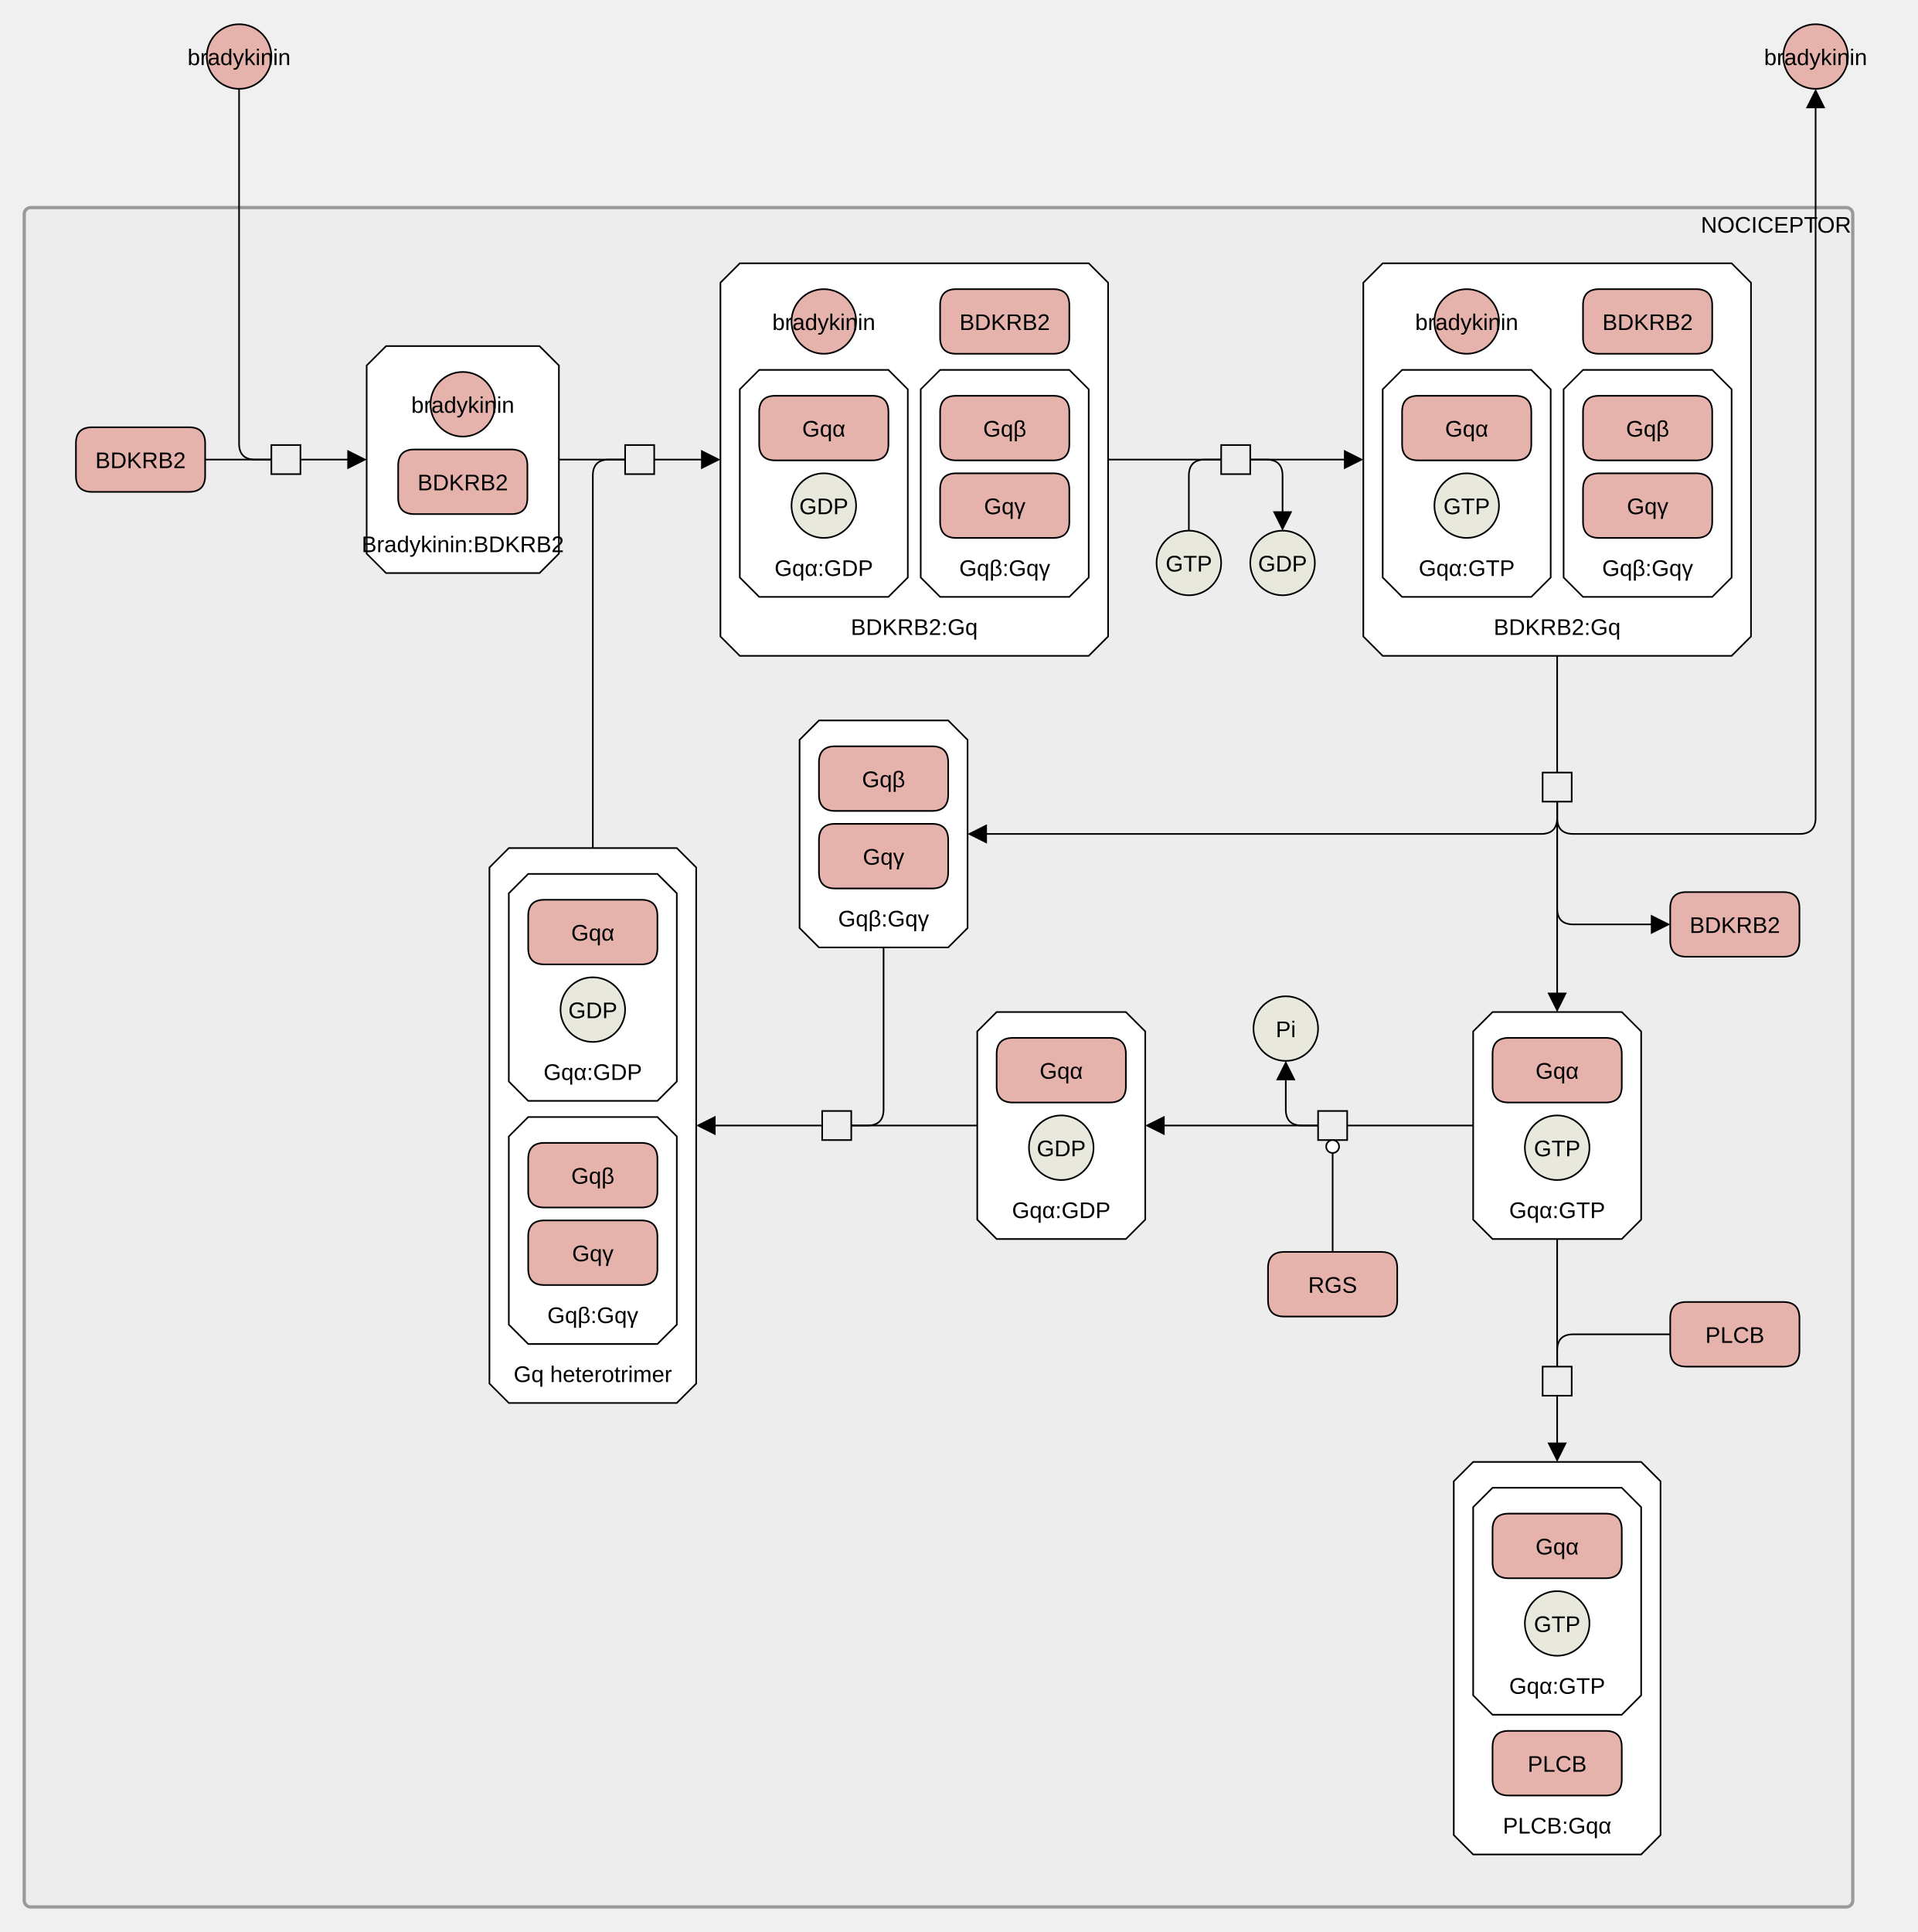
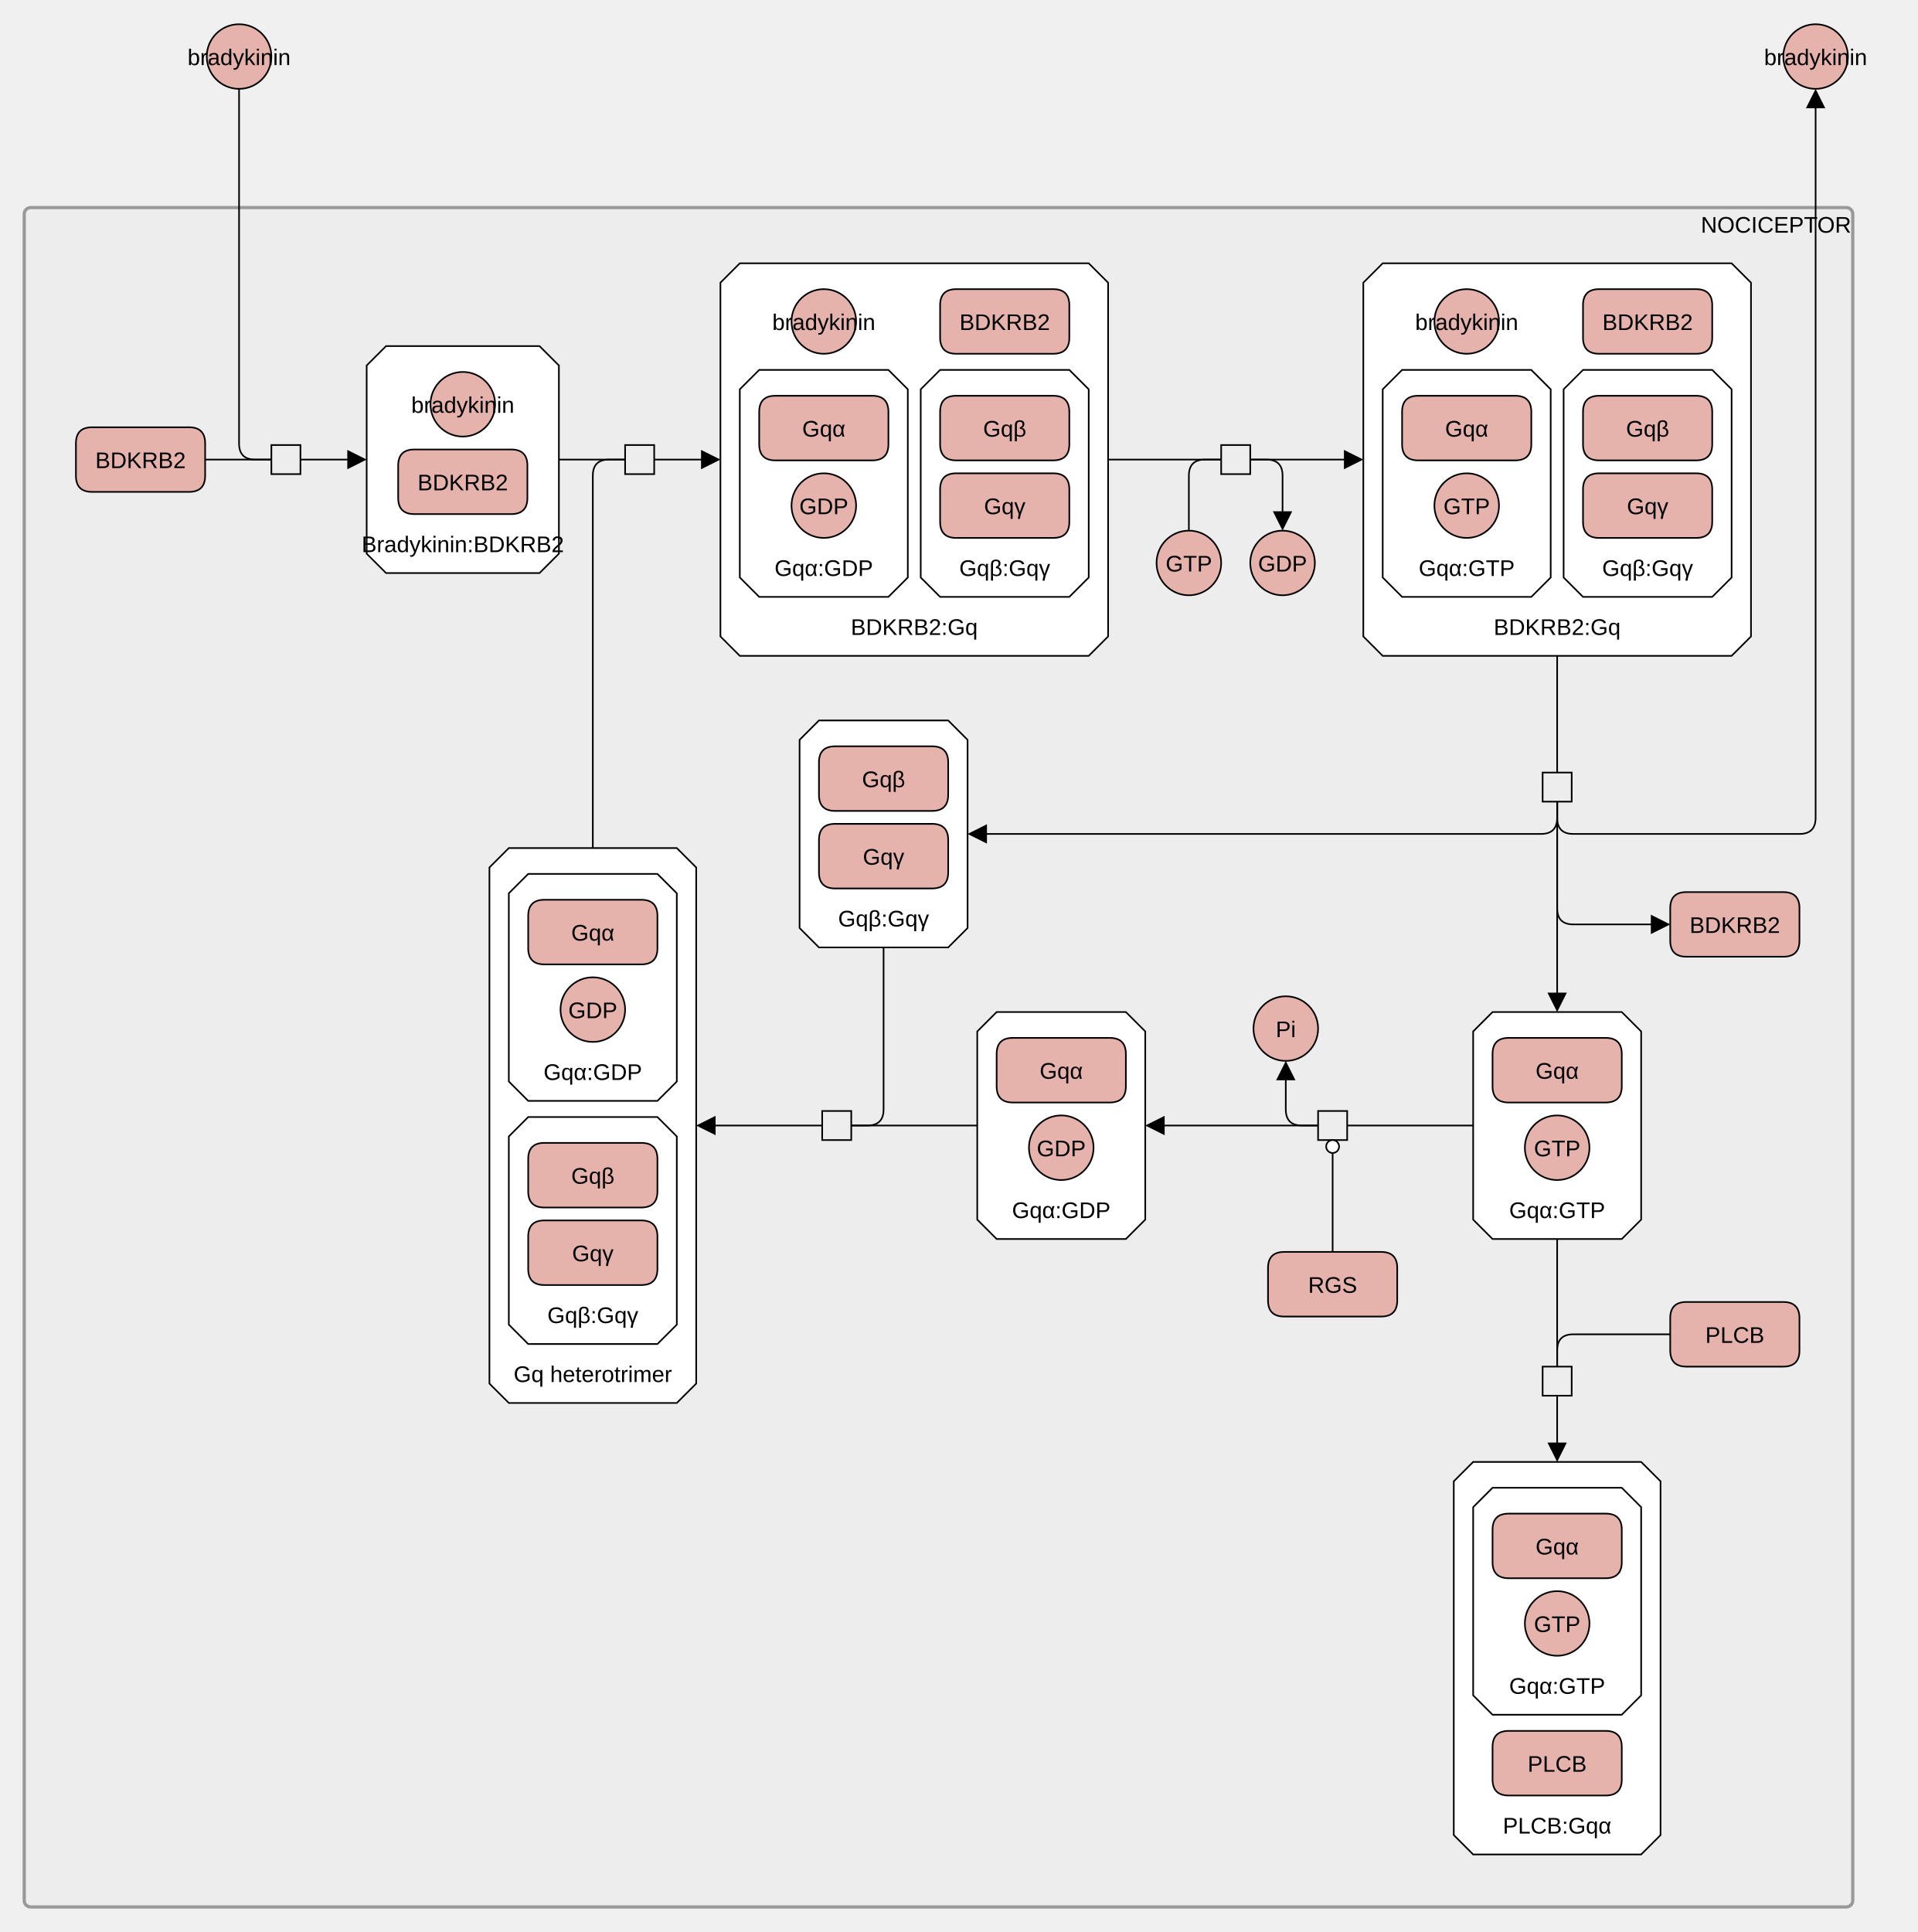
<svg xmlns="http://www.w3.org/2000/svg" width="1187" height="1196" viewBox="0 0 1187 1196" stroke-linecap="butt" stroke-miterlimit="10">
  <g transform="translate(-25,-25)">
    <path d="M40 157.5 C40 155.291 41.791 153.5 44 153.5 L1168 153.5 C1170.209 153.5 1172 155.291 1172 157.5 L1172 1201.5 C1172 1203.709 1170.209 1205.5 1168 1205.5 L44 1205.5 C41.791 1205.5 40 1203.709 40 1201.5 Z" fill="#999999" fill-opacity="0.031" stroke="none" />
    <path d="M40 157.5 C40 155.291 41.791 153.5 44 153.5 L1168 153.5 C1170.209 153.5 1172 155.291 1172 157.5 L1172 1201.5 C1172 1203.709 1170.209 1205.5 1168 1205.5 L44 1205.5 C41.791 1205.5 40 1203.709 40 1201.5 Z" fill="none" stroke="#999999" stroke-width="2" />
    <text x="1124.5" y="169.041" text-anchor="middle" font-family="'Dialog', Arial, Helvetica, sans-serif" font-size="14" fill="#000000" stroke="none" xml:space="preserve">NOCICEPTOR</text>
    <path d="M483 188 L699 188 L711 200 L711 419 L699 431 L483 431 L471 419 L471 200 Z" fill="#FFFFFF" stroke="none" />
    <path d="M483 188 L699 188 L711 200 L711 419 L699 431 L483 431 L471 419 L471 200 Z" fill="none" stroke="#000000" />
    <text x="591" y="418.041" text-anchor="middle" font-family="'Dialog', Arial, Helvetica, sans-serif" font-size="14" fill="#000000" stroke="none" xml:space="preserve">BDKRB2:Gq</text>
    <path d="M495 254 L575 254 L587 266 L587 382.5 L575 394.5 L495 394.5 L483 382.5 L483 266 Z" fill="#FFFFFF" stroke="none" />
    <path d="M495 254 L575 254 L587 266 L587 382.5 L575 394.5 L495 394.5 L483 382.5 L483 266 Z" fill="none" stroke="#000000" />
    <text x="535" y="381.541" text-anchor="middle" font-family="'Dialog', Arial, Helvetica, sans-serif" font-size="14" fill="#000000" stroke="none" xml:space="preserve">Gqα:GDP</text>
    <path d="M495 280 Q495 270 505 270 L565 270 Q575 270 575 280 L575 300 Q575 310 565 310 L505 310 Q495 310 495 300 Z" fill="#E6B3AC" stroke="none" />
    <path d="M495 280 Q495 270 505 270 L565 270 Q575 270 575 280 L575 300 Q575 310 565 310 L505 310 Q495 310 495 300 Z" fill="none" stroke="#000000" />
    <text x="535" y="295.291" text-anchor="middle" font-family="'Dialog', Arial, Helvetica, sans-serif" font-size="14" fill="#000000" stroke="none" xml:space="preserve">Gqα</text>
-     <path d="M515 338 C515 326.954 523.954 318 535 318 L535 318 C546.046 318 555 326.954 555 338 L555 338 C555 349.046 546.046 358 535 358 L535 358 C523.954 358 515 349.046 515 338 Z" fill="#E8E8DD" stroke="none" />
+     <path d="M515 338 C515 326.954 523.954 318 535 318 L535 318 C546.046 318 555 326.954 555 338 L555 338 C555 349.046 546.046 358 535 358 L535 358 C523.954 358 515 349.046 515 338 Z" fill="#E6B3AC" stroke="none" />
    <path d="M515 338 C515 326.954 523.954 318 535 318 L535 318 C546.046 318 555 326.954 555 338 L555 338 C555 349.046 546.046 358 535 358 L535 358 C523.954 358 515 349.046 515 338 Z" fill="none" stroke="#000000" />
    <text x="535" y="343.291" text-anchor="middle" font-family="'Dialog', Arial, Helvetica, sans-serif" font-size="14" fill="#000000" stroke="none" xml:space="preserve">GDP</text>
    <path d="M607 254 L687 254 L699 266 L699 382.5 L687 394.5 L607 394.5 L595 382.5 L595 266 Z" fill="#FFFFFF" stroke="none" />
    <path d="M607 254 L687 254 L699 266 L699 382.5 L687 394.5 L607 394.5 L595 382.5 L595 266 Z" fill="none" stroke="#000000" />
    <text x="647" y="381.541" text-anchor="middle" font-family="'Dialog', Arial, Helvetica, sans-serif" font-size="14" fill="#000000" stroke="none" xml:space="preserve">Gqβ:Gqγ</text>
    <path d="M607 280 Q607 270 617 270 L677 270 Q687 270 687 280 L687 300 Q687 310 677 310 L617 310 Q607 310 607 300 Z" fill="#E6B3AC" stroke="none" />
    <path d="M607 280 Q607 270 617 270 L677 270 Q687 270 687 280 L687 300 Q687 310 677 310 L617 310 Q607 310 607 300 Z" fill="none" stroke="#000000" />
    <text x="647" y="295.291" text-anchor="middle" font-family="'Dialog', Arial, Helvetica, sans-serif" font-size="14" fill="#000000" stroke="none" xml:space="preserve">Gqβ</text>
    <path d="M607 328 Q607 318 617 318 L677 318 Q687 318 687 328 L687 348 Q687 358 677 358 L617 358 Q607 358 607 348 Z" fill="#E6B3AC" stroke="none" />
    <path d="M607 328 Q607 318 617 318 L677 318 Q687 318 687 328 L687 348 Q687 358 677 358 L617 358 Q607 358 607 348 Z" fill="none" stroke="#000000" />
    <text x="647" y="343.291" text-anchor="middle" font-family="'Dialog', Arial, Helvetica, sans-serif" font-size="14" fill="#000000" stroke="none" xml:space="preserve">Gqγ</text>
    <path d="M515 224 C515 212.954 523.954 204 535 204 L535 204 C546.046 204 555 212.954 555 224 L555 224 C555 235.046 546.046 244 535 244 L535 244 C523.954 244 515 235.046 515 224 Z" fill="#E6B3AC" stroke="none" />
    <path d="M515 224 C515 212.954 523.954 204 535 204 L535 204 C546.046 204 555 212.954 555 224 L555 224 C555 235.046 546.046 244 535 244 L535 244 C523.954 244 515 235.046 515 224 Z" fill="none" stroke="#000000" />
    <text x="535" y="229.291" text-anchor="middle" font-family="'Dialog', Arial, Helvetica, sans-serif" font-size="14" fill="#000000" stroke="none" xml:space="preserve">bradykinin</text>
    <path d="M607 214 Q607 204 617 204 L677 204 Q687 204 687 214 L687 234 Q687 244 677 244 L617 244 Q607 244 607 234 Z" fill="#E6B3AC" stroke="none" />
    <path d="M607 214 Q607 204 617 204 L677 204 Q687 204 687 214 L687 234 Q687 244 677 244 L617 244 Q607 244 607 234 Z" fill="none" stroke="#000000" />
    <text x="647" y="229.291" text-anchor="middle" font-family="'Dialog', Arial, Helvetica, sans-serif" font-size="14" fill="#000000" stroke="none" xml:space="preserve">BDKRB2</text>
    <path d="M881 188 L1097 188 L1109 200 L1109 419 L1097 431 L881 431 L869 419 L869 200 Z" fill="#FFFFFF" stroke="none" />
    <path d="M881 188 L1097 188 L1109 200 L1109 419 L1097 431 L881 431 L869 419 L869 200 Z" fill="none" stroke="#000000" />
    <text x="989" y="418.041" text-anchor="middle" font-family="'Dialog', Arial, Helvetica, sans-serif" font-size="14" fill="#000000" stroke="none" xml:space="preserve">BDKRB2:Gq</text>
    <path d="M1005 254 L1085 254 L1097 266 L1097 382.5 L1085 394.5 L1005 394.5 L993 382.5 L993 266 Z" fill="#FFFFFF" stroke="none" />
    <path d="M1005 254 L1085 254 L1097 266 L1097 382.5 L1085 394.5 L1005 394.5 L993 382.5 L993 266 Z" fill="none" stroke="#000000" />
    <text x="1045" y="381.541" text-anchor="middle" font-family="'Dialog', Arial, Helvetica, sans-serif" font-size="14" fill="#000000" stroke="none" xml:space="preserve">Gqβ:Gqγ</text>
    <path d="M1005 280 Q1005 270 1015 270 L1075 270 Q1085 270 1085 280 L1085 300 Q1085 310 1075 310 L1015 310 Q1005 310 1005 300 Z" fill="#E6B3AC" stroke="none" />
    <path d="M1005 280 Q1005 270 1015 270 L1075 270 Q1085 270 1085 280 L1085 300 Q1085 310 1075 310 L1015 310 Q1005 310 1005 300 Z" fill="none" stroke="#000000" />
    <text x="1045" y="295.291" text-anchor="middle" font-family="'Dialog', Arial, Helvetica, sans-serif" font-size="14" fill="#000000" stroke="none" xml:space="preserve">Gqβ</text>
    <path d="M1005 328 Q1005 318 1015 318 L1075 318 Q1085 318 1085 328 L1085 348 Q1085 358 1075 358 L1015 358 Q1005 358 1005 348 Z" fill="#E6B3AC" stroke="none" />
    <path d="M1005 328 Q1005 318 1015 318 L1075 318 Q1085 318 1085 328 L1085 348 Q1085 358 1075 358 L1015 358 Q1005 358 1005 348 Z" fill="none" stroke="#000000" />
    <text x="1045" y="343.291" text-anchor="middle" font-family="'Dialog', Arial, Helvetica, sans-serif" font-size="14" fill="#000000" stroke="none" xml:space="preserve">Gqγ</text>
    <path d="M893 254 L973 254 L985 266 L985 382.5 L973 394.5 L893 394.5 L881 382.5 L881 266 Z" fill="#FFFFFF" stroke="none" />
    <path d="M893 254 L973 254 L985 266 L985 382.5 L973 394.5 L893 394.5 L881 382.5 L881 266 Z" fill="none" stroke="#000000" />
    <text x="933" y="381.541" text-anchor="middle" font-family="'Dialog', Arial, Helvetica, sans-serif" font-size="14" fill="#000000" stroke="none" xml:space="preserve">Gqα:GTP</text>
    <path d="M893 280 Q893 270 903 270 L963 270 Q973 270 973 280 L973 300 Q973 310 963 310 L903 310 Q893 310 893 300 Z" fill="#E6B3AC" stroke="none" />
    <path d="M893 280 Q893 270 903 270 L963 270 Q973 270 973 280 L973 300 Q973 310 963 310 L903 310 Q893 310 893 300 Z" fill="none" stroke="#000000" />
    <text x="933" y="295.291" text-anchor="middle" font-family="'Dialog', Arial, Helvetica, sans-serif" font-size="14" fill="#000000" stroke="none" xml:space="preserve">Gqα</text>
-     <path d="M913 338 C913 326.954 921.954 318 933 318 L933 318 C944.046 318 953 326.954 953 338 L953 338 C953 349.046 944.046 358 933 358 L933 358 C921.954 358 913 349.046 913 338 Z" fill="#E8E8DD" stroke="none" />
+     <path d="M913 338 C913 326.954 921.954 318 933 318 L933 318 C944.046 318 953 326.954 953 338 L953 338 C953 349.046 944.046 358 933 358 L933 358 C921.954 358 913 349.046 913 338 Z" fill="#E6B3AC" stroke="none" />
    <path d="M913 338 C913 326.954 921.954 318 933 318 L933 318 C944.046 318 953 326.954 953 338 L953 338 C953 349.046 944.046 358 933 358 L933 358 C921.954 358 913 349.046 913 338 Z" fill="none" stroke="#000000" />
    <text x="933" y="343.291" text-anchor="middle" font-family="'Dialog', Arial, Helvetica, sans-serif" font-size="14" fill="#000000" stroke="none" xml:space="preserve">GTP</text>
    <path d="M913 224 C913 212.954 921.954 204 933 204 L933 204 C944.046 204 953 212.954 953 224 L953 224 C953 235.046 944.046 244 933 244 L933 244 C921.954 244 913 235.046 913 224 Z" fill="#E6B3AC" stroke="none" />
    <path d="M913 224 C913 212.954 921.954 204 933 204 L933 204 C944.046 204 953 212.954 953 224 L953 224 C953 235.046 944.046 244 933 244 L933 244 C921.954 244 913 235.046 913 224 Z" fill="none" stroke="#000000" />
    <text x="933" y="229.291" text-anchor="middle" font-family="'Dialog', Arial, Helvetica, sans-serif" font-size="14" fill="#000000" stroke="none" xml:space="preserve">bradykinin</text>
    <path d="M1005 214 Q1005 204 1015 204 L1075 204 Q1085 204 1085 214 L1085 234 Q1085 244 1075 244 L1015 244 Q1005 244 1005 234 Z" fill="#E6B3AC" stroke="none" />
    <path d="M1005 214 Q1005 204 1015 204 L1075 204 Q1085 204 1085 214 L1085 234 Q1085 244 1075 244 L1015 244 Q1005 244 1005 234 Z" fill="none" stroke="#000000" />
    <text x="1045" y="229.291" text-anchor="middle" font-family="'Dialog', Arial, Helvetica, sans-serif" font-size="14" fill="#000000" stroke="none" xml:space="preserve">BDKRB2</text>
    <path d="M340 550 L444 550 L456 562 L456 881.5 L444 893.5 L340 893.5 L328 881.5 L328 562 Z" fill="#FFFFFF" stroke="none" />
    <path d="M340 550 L444 550 L456 562 L456 881.5 L444 893.5 L340 893.5 L328 881.5 L328 562 Z" fill="none" stroke="#000000" />
    <text x="392" y="880.541" text-anchor="middle" font-family="'Dialog', Arial, Helvetica, sans-serif" font-size="14" fill="#000000" stroke="none" xml:space="preserve">Gq heterotrimer</text>
    <path d="M352 716.5 L432 716.5 L444 728.5 L444 845 L432 857 L352 857 L340 845 L340 728.5 Z" fill="#FFFFFF" stroke="none" />
    <path d="M352 716.5 L432 716.5 L444 728.5 L444 845 L432 857 L352 857 L340 845 L340 728.5 Z" fill="none" stroke="#000000" />
    <text x="392" y="844.041" text-anchor="middle" font-family="'Dialog', Arial, Helvetica, sans-serif" font-size="14" fill="#000000" stroke="none" xml:space="preserve">Gqβ:Gqγ</text>
    <path d="M352 742.5 Q352 732.5 362 732.5 L422 732.5 Q432 732.5 432 742.5 L432 762.5 Q432 772.5 422 772.5 L362 772.5 Q352 772.5 352 762.5 Z" fill="#E6B3AC" stroke="none" />
    <path d="M352 742.5 Q352 732.5 362 732.5 L422 732.5 Q432 732.5 432 742.5 L432 762.5 Q432 772.5 422 772.5 L362 772.5 Q352 772.5 352 762.5 Z" fill="none" stroke="#000000" />
    <text x="392" y="757.791" text-anchor="middle" font-family="'Dialog', Arial, Helvetica, sans-serif" font-size="14" fill="#000000" stroke="none" xml:space="preserve">Gqβ</text>
    <path d="M352 790.5 Q352 780.5 362 780.5 L422 780.5 Q432 780.5 432 790.5 L432 810.5 Q432 820.5 422 820.5 L362 820.5 Q352 820.5 352 810.5 Z" fill="#E6B3AC" stroke="none" />
    <path d="M352 790.5 Q352 780.5 362 780.5 L422 780.5 Q432 780.5 432 790.5 L432 810.5 Q432 820.5 422 820.5 L362 820.5 Q352 820.5 352 810.5 Z" fill="none" stroke="#000000" />
    <text x="392" y="805.791" text-anchor="middle" font-family="'Dialog', Arial, Helvetica, sans-serif" font-size="14" fill="#000000" stroke="none" xml:space="preserve">Gqγ</text>
    <path d="M352 566 L432 566 L444 578 L444 694.5 L432 706.5 L352 706.5 L340 694.5 L340 578 Z" fill="#FFFFFF" stroke="none" />
    <path d="M352 566 L432 566 L444 578 L444 694.5 L432 706.5 L352 706.5 L340 694.5 L340 578 Z" fill="none" stroke="#000000" />
    <text x="392" y="693.541" text-anchor="middle" font-family="'Dialog', Arial, Helvetica, sans-serif" font-size="14" fill="#000000" stroke="none" xml:space="preserve">Gqα:GDP</text>
    <path d="M352 592 Q352 582 362 582 L422 582 Q432 582 432 592 L432 612 Q432 622 422 622 L362 622 Q352 622 352 612 Z" fill="#E6B3AC" stroke="none" />
    <path d="M352 592 Q352 582 362 582 L422 582 Q432 582 432 592 L432 612 Q432 622 422 622 L362 622 Q352 622 352 612 Z" fill="none" stroke="#000000" />
    <text x="392" y="607.291" text-anchor="middle" font-family="'Dialog', Arial, Helvetica, sans-serif" font-size="14" fill="#000000" stroke="none" xml:space="preserve">Gqα</text>
-     <path d="M372 650 C372 638.954 380.954 630 392 630 L392 630 C403.046 630 412 638.954 412 650 L412 650 C412 661.046 403.046 670 392 670 L392 670 C380.954 670 372 661.046 372 650 Z" fill="#E8E8DD" stroke="none" />
+     <path d="M372 650 C372 638.954 380.954 630 392 630 L392 630 C403.046 630 412 638.954 412 650 L412 650 C412 661.046 403.046 670 392 670 L392 670 C380.954 670 372 661.046 372 650 Z" fill="#E6B3AC" stroke="none" />
    <path d="M372 650 C372 638.954 380.954 630 392 630 L392 630 C403.046 630 412 638.954 412 650 L412 650 C412 661.046 403.046 670 392 670 L392 670 C380.954 670 372 661.046 372 650 Z" fill="none" stroke="#000000" />
    <text x="392" y="655.291" text-anchor="middle" font-family="'Dialog', Arial, Helvetica, sans-serif" font-size="14" fill="#000000" stroke="none" xml:space="preserve">GDP</text>
    <path d="M937 930 L1041 930 L1053 942 L1053 1161 L1041 1173 L937 1173 L925 1161 L925 942 Z" fill="#FFFFFF" stroke="none" />
    <path d="M937 930 L1041 930 L1053 942 L1053 1161 L1041 1173 L937 1173 L925 1161 L925 942 Z" fill="none" stroke="#000000" />
    <text x="989" y="1160.041" text-anchor="middle" font-family="'Dialog', Arial, Helvetica, sans-serif" font-size="14" fill="#000000" stroke="none" xml:space="preserve">PLCB:Gqα</text>
    <path d="M949 1106.5 Q949 1096.5 959 1096.5 L1019 1096.5 Q1029 1096.5 1029 1106.5 L1029 1126.5 Q1029 1136.5 1019 1136.5 L959 1136.5 Q949 1136.5 949 1126.5 Z" fill="#E6B3AC" stroke="none" />
    <path d="M949 1106.5 Q949 1096.5 959 1096.5 L1019 1096.5 Q1029 1096.5 1029 1106.5 L1029 1126.5 Q1029 1136.5 1019 1136.5 L959 1136.5 Q949 1136.5 949 1126.5 Z" fill="none" stroke="#000000" />
    <text x="989" y="1121.791" text-anchor="middle" font-family="'Dialog', Arial, Helvetica, sans-serif" font-size="14" fill="#000000" stroke="none" xml:space="preserve">PLCB</text>
    <path d="M949 946 L1029 946 L1041 958 L1041 1074.5 L1029 1086.5 L949 1086.5 L937 1074.5 L937 958 Z" fill="#FFFFFF" stroke="none" />
    <path d="M949 946 L1029 946 L1041 958 L1041 1074.5 L1029 1086.5 L949 1086.5 L937 1074.5 L937 958 Z" fill="none" stroke="#000000" />
    <text x="989" y="1073.541" text-anchor="middle" font-family="'Dialog', Arial, Helvetica, sans-serif" font-size="14" fill="#000000" stroke="none" xml:space="preserve">Gqα:GTP</text>
    <path d="M949 972 Q949 962 959 962 L1019 962 Q1029 962 1029 972 L1029 992 Q1029 1002 1019 1002 L959 1002 Q949 1002 949 992 Z" fill="#E6B3AC" stroke="none" />
    <path d="M949 972 Q949 962 959 962 L1019 962 Q1029 962 1029 972 L1029 992 Q1029 1002 1019 1002 L959 1002 Q949 1002 949 992 Z" fill="none" stroke="#000000" />
    <text x="989" y="987.291" text-anchor="middle" font-family="'Dialog', Arial, Helvetica, sans-serif" font-size="14" fill="#000000" stroke="none" xml:space="preserve">Gqα</text>
-     <path d="M969 1030 C969 1018.954 977.954 1010 989 1010 L989 1010 C1000.046 1010 1009 1018.954 1009 1030 L1009 1030 C1009 1041.046 1000.046 1050 989 1050 L989 1050 C977.954 1050 969 1041.046 969 1030 Z" fill="#E8E8DD" stroke="none" />
+     <path d="M969 1030 C969 1018.954 977.954 1010 989 1010 L989 1010 C1000.046 1010 1009 1018.954 1009 1030 L1009 1030 C1009 1041.046 1000.046 1050 989 1050 L989 1050 C977.954 1050 969 1041.046 969 1030 Z" fill="#E6B3AC" stroke="none" />
    <path d="M969 1030 C969 1018.954 977.954 1010 989 1010 L989 1010 C1000.046 1010 1009 1018.954 1009 1030 L1009 1030 C1009 1041.046 1000.046 1050 989 1050 L989 1050 C977.954 1050 969 1041.046 969 1030 Z" fill="none" stroke="#000000" />
    <text x="989" y="1035.291" text-anchor="middle" font-family="'Dialog', Arial, Helvetica, sans-serif" font-size="14" fill="#000000" stroke="none" xml:space="preserve">GTP</text>
    <path d="M264 239.25 L359 239.25 L371 251.25 L371 367.75 L359 379.75 L264 379.75 L252 367.75 L252 251.25 Z" fill="#FFFFFF" stroke="none" />
    <path d="M264 239.25 L359 239.25 L371 251.25 L371 367.75 L359 379.75 L264 379.75 L252 367.75 L252 251.25 Z" fill="none" stroke="#000000" />
    <text x="311.5" y="366.791" text-anchor="middle" font-family="'Dialog', Arial, Helvetica, sans-serif" font-size="14" fill="#000000" stroke="none" xml:space="preserve">Bradykinin:BDKRB2</text>
    <path d="M291.5 275.25 C291.5 264.204 300.454 255.25 311.5 255.25 L311.5 255.25 C322.546 255.25 331.5 264.204 331.5 275.25 L331.5 275.25 C331.5 286.296 322.546 295.25 311.5 295.25 L311.5 295.25 C300.454 295.25 291.5 286.296 291.5 275.25 Z" fill="#E6B3AC" stroke="none" />
    <path d="M291.5 275.25 C291.5 264.204 300.454 255.25 311.5 255.25 L311.5 255.25 C322.546 255.25 331.5 264.204 331.5 275.25 L331.5 275.25 C331.5 286.296 322.546 295.25 311.5 295.25 L311.5 295.25 C300.454 295.25 291.5 286.296 291.5 275.25 Z" fill="none" stroke="#000000" />
    <text x="311.5" y="280.541" text-anchor="middle" font-family="'Dialog', Arial, Helvetica, sans-serif" font-size="14" fill="#000000" stroke="none" xml:space="preserve">bradykinin</text>
    <path d="M271.5 313.25 Q271.5 303.25 281.5 303.25 L341.5 303.25 Q351.5 303.25 351.5 313.25 L351.5 333.25 Q351.5 343.25 341.5 343.25 L281.5 343.25 Q271.5 343.25 271.5 333.25 Z" fill="#E6B3AC" stroke="none" />
    <path d="M271.5 313.25 Q271.5 303.25 281.5 303.25 L341.5 303.25 Q351.5 303.25 351.5 313.25 L351.5 333.25 Q351.5 343.25 341.5 343.25 L281.5 343.25 Q271.5 343.25 271.5 333.25 Z" fill="none" stroke="#000000" />
    <text x="311.5" y="328.541" text-anchor="middle" font-family="'Dialog', Arial, Helvetica, sans-serif" font-size="14" fill="#000000" stroke="none" xml:space="preserve">BDKRB2</text>
    <path d="M532 471 L612 471 L624 483 L624 599.5 L612 611.5 L532 611.5 L520 599.5 L520 483 Z" fill="#FFFFFF" stroke="none" />
    <path d="M532 471 L612 471 L624 483 L624 599.5 L612 611.5 L532 611.5 L520 599.5 L520 483 Z" fill="none" stroke="#000000" />
    <text x="572" y="598.541" text-anchor="middle" font-family="'Dialog', Arial, Helvetica, sans-serif" font-size="14" fill="#000000" stroke="none" xml:space="preserve">Gqβ:Gqγ</text>
    <path d="M532 545 Q532 535 542 535 L602 535 Q612 535 612 545 L612 565 Q612 575 602 575 L542 575 Q532 575 532 565 Z" fill="#E6B3AC" stroke="none" />
    <path d="M532 545 Q532 535 542 535 L602 535 Q612 535 612 545 L612 565 Q612 575 602 575 L542 575 Q532 575 532 565 Z" fill="none" stroke="#000000" />
    <text x="572" y="560.291" text-anchor="middle" font-family="'Dialog', Arial, Helvetica, sans-serif" font-size="14" fill="#000000" stroke="none" xml:space="preserve">Gqγ</text>
    <path d="M532 497 Q532 487 542 487 L602 487 Q612 487 612 497 L612 517 Q612 527 602 527 L542 527 Q532 527 532 517 Z" fill="#E6B3AC" stroke="none" />
    <path d="M532 497 Q532 487 542 487 L602 487 Q612 487 612 497 L612 517 Q612 527 602 527 L542 527 Q532 527 532 517 Z" fill="none" stroke="#000000" />
    <text x="572" y="512.291" text-anchor="middle" font-family="'Dialog', Arial, Helvetica, sans-serif" font-size="14" fill="#000000" stroke="none" xml:space="preserve">Gqβ</text>
-     <path d="M741 373.5 C741 362.454 749.954 353.5 761 353.5 L761 353.5 C772.046 353.5 781 362.454 781 373.5 L781 373.5 C781 384.546 772.046 393.5 761 393.5 L761 393.5 C749.954 393.5 741 384.546 741 373.5 Z" fill="#E8E8DD" stroke="none" />
+     <path d="M741 373.5 C741 362.454 749.954 353.5 761 353.5 L761 353.5 C772.046 353.5 781 362.454 781 373.5 L781 373.5 C781 384.546 772.046 393.5 761 393.5 L761 393.5 C749.954 393.5 741 384.546 741 373.5 Z" fill="#E6B3AC" stroke="none" />
    <path d="M741 373.5 C741 362.454 749.954 353.5 761 353.5 L761 353.5 C772.046 353.5 781 362.454 781 373.5 L781 373.5 C781 384.546 772.046 393.5 761 393.5 L761 393.5 C749.954 393.5 741 384.546 741 373.5 Z" fill="none" stroke="#000000" />
    <text x="761" y="378.791" text-anchor="middle" font-family="'Dialog', Arial, Helvetica, sans-serif" font-size="14" fill="#000000" stroke="none" xml:space="preserve">GTP</text>
-     <path d="M799 373.5 C799 362.454 807.954 353.5 819 353.5 L819 353.5 C830.046 353.5 839 362.454 839 373.5 L839 373.5 C839 384.546 830.046 393.5 819 393.5 L819 393.5 C807.954 393.5 799 384.546 799 373.5 Z" fill="#E8E8DD" stroke="none" />
+     <path d="M799 373.5 C799 362.454 807.954 353.5 819 353.5 L819 353.5 C830.046 353.5 839 362.454 839 373.5 L839 373.5 C839 384.546 830.046 393.5 819 393.5 L819 393.5 C807.954 393.5 799 384.546 799 373.5 Z" fill="#E6B3AC" stroke="none" />
    <path d="M799 373.5 C799 362.454 807.954 353.5 819 353.5 L819 353.5 C830.046 353.5 839 362.454 839 373.5 L839 373.5 C839 384.546 830.046 393.5 819 393.5 L819 393.5 C807.954 393.5 799 384.546 799 373.5 Z" fill="none" stroke="#000000" />
    <text x="819" y="378.791" text-anchor="middle" font-family="'Dialog', Arial, Helvetica, sans-serif" font-size="14" fill="#000000" stroke="none" xml:space="preserve">GDP</text>
    <path d="M72 299.5 Q72 289.5 82 289.5 L142 289.5 Q152 289.5 152 299.5 L152 319.5 Q152 329.5 142 329.5 L82 329.5 Q72 329.5 72 319.5 Z" fill="#E6B3AC" stroke="none" />
    <path d="M72 299.5 Q72 289.5 82 289.5 L142 289.5 Q152 289.5 152 299.5 L152 319.5 Q152 329.5 142 329.5 L82 329.5 Q72 329.5 72 319.5 Z" fill="none" stroke="#000000" />
    <text x="112" y="314.791" text-anchor="middle" font-family="'Dialog', Arial, Helvetica, sans-serif" font-size="14" fill="#000000" stroke="none" xml:space="preserve">BDKRB2</text>
-     <path d="M801 661.75 C801 650.704 809.954 641.75 821 641.75 L821 641.75 C832.046 641.75 841 650.704 841 661.75 L841 661.75 C841 672.796 832.046 681.75 821 681.75 L821 681.75 C809.954 681.75 801 672.796 801 661.75 Z" fill="#E8E8DD" stroke="none" />
+     <path d="M801 661.75 C801 650.704 809.954 641.75 821 641.75 L821 641.75 C832.046 641.75 841 650.704 841 661.75 L841 661.75 C841 672.796 832.046 681.75 821 681.75 L821 681.75 C809.954 681.75 801 672.796 801 661.75 Z" fill="#E6B3AC" stroke="none" />
    <path d="M801 661.75 C801 650.704 809.954 641.75 821 641.75 L821 641.75 C832.046 641.75 841 650.704 841 661.75 L841 661.75 C841 672.796 832.046 681.75 821 681.75 L821 681.75 C809.954 681.75 801 672.796 801 661.75 Z" fill="none" stroke="#000000" />
    <text x="821" y="667.041" text-anchor="middle" font-family="'Dialog', Arial, Helvetica, sans-serif" font-size="14" fill="#000000" stroke="none" xml:space="preserve">Pi</text>
    <path d="M642 651.5 L722 651.5 L734 663.5 L734 780 L722 792 L642 792 L630 780 L630 663.5 Z" fill="#FFFFFF" stroke="none" />
    <path d="M642 651.5 L722 651.5 L734 663.5 L734 780 L722 792 L642 792 L630 780 L630 663.5 Z" fill="none" stroke="#000000" />
    <text x="682" y="779.041" text-anchor="middle" font-family="'Dialog', Arial, Helvetica, sans-serif" font-size="14" fill="#000000" stroke="none" xml:space="preserve">Gqα:GDP</text>
    <path d="M642 677.5 Q642 667.5 652 667.5 L712 667.5 Q722 667.5 722 677.5 L722 697.5 Q722 707.5 712 707.5 L652 707.5 Q642 707.5 642 697.5 Z" fill="#E6B3AC" stroke="none" />
    <path d="M642 677.5 Q642 667.5 652 667.5 L712 667.5 Q722 667.5 722 677.5 L722 697.5 Q722 707.5 712 707.5 L652 707.5 Q642 707.5 642 697.5 Z" fill="none" stroke="#000000" />
    <text x="682" y="692.791" text-anchor="middle" font-family="'Dialog', Arial, Helvetica, sans-serif" font-size="14" fill="#000000" stroke="none" xml:space="preserve">Gqα</text>
-     <path d="M662 735.5 C662 724.454 670.954 715.5 682 715.5 L682 715.5 C693.046 715.5 702 724.454 702 735.5 L702 735.5 C702 746.546 693.046 755.5 682 755.5 L682 755.5 C670.954 755.5 662 746.546 662 735.5 Z" fill="#E8E8DD" stroke="none" />
+     <path d="M662 735.5 C662 724.454 670.954 715.5 682 715.5 L682 715.5 C693.046 715.5 702 724.454 702 735.5 L702 735.5 C702 746.546 693.046 755.5 682 755.5 L682 755.5 C670.954 755.5 662 746.546 662 735.5 Z" fill="#E6B3AC" stroke="none" />
    <path d="M662 735.5 C662 724.454 670.954 715.5 682 715.5 L682 715.5 C693.046 715.5 702 724.454 702 735.5 L702 735.5 C702 746.546 693.046 755.5 682 755.5 L682 755.5 C670.954 755.5 662 746.546 662 735.5 Z" fill="none" stroke="#000000" />
    <text x="682" y="740.791" text-anchor="middle" font-family="'Dialog', Arial, Helvetica, sans-serif" font-size="14" fill="#000000" stroke="none" xml:space="preserve">GDP</text>
    <path d="M949 651.5 L1029 651.5 L1041 663.5 L1041 780 L1029 792 L949 792 L937 780 L937 663.5 Z" fill="#FFFFFF" stroke="none" />
    <path d="M949 651.5 L1029 651.5 L1041 663.5 L1041 780 L1029 792 L949 792 L937 780 L937 663.5 Z" fill="none" stroke="#000000" />
    <text x="989" y="779.041" text-anchor="middle" font-family="'Dialog', Arial, Helvetica, sans-serif" font-size="14" fill="#000000" stroke="none" xml:space="preserve">Gqα:GTP</text>
    <path d="M949 677.5 Q949 667.5 959 667.5 L1019 667.5 Q1029 667.5 1029 677.5 L1029 697.5 Q1029 707.5 1019 707.5 L959 707.5 Q949 707.5 949 697.5 Z" fill="#E6B3AC" stroke="none" />
    <path d="M949 677.5 Q949 667.5 959 667.5 L1019 667.5 Q1029 667.5 1029 677.5 L1029 697.5 Q1029 707.5 1019 707.5 L959 707.5 Q949 707.5 949 697.5 Z" fill="none" stroke="#000000" />
    <text x="989" y="692.791" text-anchor="middle" font-family="'Dialog', Arial, Helvetica, sans-serif" font-size="14" fill="#000000" stroke="none" xml:space="preserve">Gqα</text>
-     <path d="M969 735.5 C969 724.454 977.954 715.5 989 715.5 L989 715.5 C1000.046 715.5 1009 724.454 1009 735.5 L1009 735.5 C1009 746.546 1000.046 755.5 989 755.5 L989 755.5 C977.954 755.5 969 746.546 969 735.5 Z" fill="#E8E8DD" stroke="none" />
+     <path d="M969 735.5 C969 724.454 977.954 715.5 989 715.5 L989 715.5 C1000.046 715.5 1009 724.454 1009 735.5 L1009 735.5 C1009 746.546 1000.046 755.5 989 755.5 L989 755.5 C977.954 755.5 969 746.546 969 735.5 Z" fill="#E6B3AC" stroke="none" />
    <path d="M969 735.5 C969 724.454 977.954 715.5 989 715.5 L989 715.5 C1000.046 715.5 1009 724.454 1009 735.5 L1009 735.5 C1009 746.546 1000.046 755.5 989 755.5 L989 755.5 C977.954 755.5 969 746.546 969 735.5 Z" fill="none" stroke="#000000" />
    <text x="989" y="740.791" text-anchor="middle" font-family="'Dialog', Arial, Helvetica, sans-serif" font-size="14" fill="#000000" stroke="none" xml:space="preserve">GTP</text>
    <path d="M810 810 Q810 800 820 800 L880 800 Q890 800 890 810 L890 830 Q890 840 880 840 L820 840 Q810 840 810 830 Z" fill="#E6B3AC" stroke="none" />
    <path d="M810 810 Q810 800 820 800 L880 800 Q890 800 890 810 L890 830 Q890 840 880 840 L820 840 Q810 840 810 830 Z" fill="none" stroke="#000000" />
    <text x="850" y="825.291" text-anchor="middle" font-family="'Dialog', Arial, Helvetica, sans-serif" font-size="14" fill="#000000" stroke="none" xml:space="preserve">RGS</text>
    <path d="M1059 587.25 Q1059 577.25 1069 577.25 L1129 577.25 Q1139 577.25 1139 587.25 L1139 607.25 Q1139 617.25 1129 617.25 L1069 617.25 Q1059 617.25 1059 607.25 Z" fill="#E6B3AC" stroke="none" />
    <path d="M1059 587.25 Q1059 577.25 1069 577.25 L1129 577.25 Q1139 577.25 1139 587.25 L1139 607.25 Q1139 617.25 1129 617.25 L1069 617.25 Q1059 617.25 1059 607.25 Z" fill="none" stroke="#000000" />
    <text x="1099" y="602.541" text-anchor="middle" font-family="'Dialog', Arial, Helvetica, sans-serif" font-size="14" fill="#000000" stroke="none" xml:space="preserve">BDKRB2</text>
    <path d="M1059 841 Q1059 831 1069 831 L1129 831 Q1139 831 1139 841 L1139 861 Q1139 871 1129 871 L1069 871 Q1059 871 1059 861 Z" fill="#E6B3AC" stroke="none" />
    <path d="M1059 841 Q1059 831 1069 831 L1129 831 Q1139 831 1139 841 L1139 861 Q1139 871 1129 871 L1069 871 Q1059 871 1059 861 Z" fill="none" stroke="#000000" />
    <text x="1099" y="856.291" text-anchor="middle" font-family="'Dialog', Arial, Helvetica, sans-serif" font-size="14" fill="#000000" stroke="none" xml:space="preserve">PLCB</text>
    <path d="M412 300.5 L430 300.5 L430 318.5 L412 318.5 Z" fill="none" stroke="#000000" />
    <path d="M781 300.5 L799 300.5 L799 318.5 L781 318.5 Z" fill="none" stroke="#000000" />
    <path d="M193 300.5 L211 300.5 L211 318.5 L193 318.5 Z" fill="none" stroke="#000000" />
    <path d="M841 712.75 L859 712.75 L859 730.75 L841 730.75 Z" fill="none" stroke="#000000" />
    <path d="M534 712.75 L552 712.75 L552 730.75 L534 730.75 Z" fill="none" stroke="#000000" />
    <path d="M980 503.25 L998 503.25 L998 521.25 L980 521.25 Z" fill="none" stroke="#000000" />
    <path d="M980 871 L998 871 L998 889 L980 889 Z" fill="none" stroke="#000000" />
    <path d="M153 60 C153 48.954 161.954 40 173 40 L173 40 C184.046 40 193 48.954 193 60 L193 60 C193 71.046 184.046 80 173 80 L173 80 C161.954 80 153 71.046 153 60 Z" fill="#E6B3AC" stroke="none" />
    <path d="M153 60 C153 48.954 161.954 40 173 40 L173 40 C184.046 40 193 48.954 193 60 L193 60 C193 71.046 184.046 80 173 80 L173 80 C161.954 80 153 71.046 153 60 Z" fill="none" stroke="#000000" />
    <text x="173" y="65.291" text-anchor="middle" font-family="'Dialog', Arial, Helvetica, sans-serif" font-size="14" fill="#000000" stroke="none" xml:space="preserve">bradykinin</text>
    <path d="M1129 60 C1129 48.954 1137.954 40 1149 40 L1149 40 C1160.046 40 1169 48.954 1169 60 L1169 60 C1169 71.046 1160.046 80 1149 80 L1149 80 C1137.954 80 1129 71.046 1129 60 Z" fill="#E6B3AC" stroke="none" />
    <path d="M1129 60 C1129 48.954 1137.954 40 1149 40 L1149 40 C1160.046 40 1169 48.954 1169 60 L1169 60 C1169 71.046 1160.046 80 1149 80 L1149 80 C1137.954 80 1129 71.046 1129 60 Z" fill="none" stroke="#000000" />
    <text x="1149" y="65.291" text-anchor="middle" font-family="'Dialog', Arial, Helvetica, sans-serif" font-size="14" fill="#000000" stroke="none" xml:space="preserve">bradykinin</text>
    <path d="M371 309.5 L412 309.5" fill="none" stroke="#000000" />
    <path d="M430 309.5 L460 309.5" fill="none" stroke="#000000" />
    <path d="M471 309.5 L459 315.5 L459 303.5 Z" fill="#000000" stroke="none" />
    <path d="M392 550 L392 319.5 Q392 309.5 402 309.5 L412 309.5" fill="none" stroke="#000000" />
    <path d="M711 309.5 L781 309.5" fill="none" stroke="#000000" />
    <path d="M799 309.5 L858 309.5" fill="none" stroke="#000000" />
    <path d="M869 309.5 L857 315.5 L857 303.5 Z" fill="#000000" stroke="none" />
    <path d="M761 353.5 L761 319.5 Q761 309.5 771 309.5 L781 309.5" fill="none" stroke="#000000" />
    <path d="M799 309.5 L809 309.5 Q819 309.5 819 319.5 L819 342.5" fill="none" stroke="#000000" />
    <path d="M819 353.5 L813 341.5 L825 341.5 Z" fill="#000000" stroke="none" />
    <path d="M152 309.5 L193 309.5" fill="none" stroke="#000000" />
    <path d="M211 309.5 L241 309.5" fill="none" stroke="#000000" />
    <path d="M252 309.5 L240 315.5 L240 303.5 Z" fill="#000000" stroke="none" />
    <path d="M173 80 L173 299.5 Q173 309.5 183 309.5 L193 309.5" fill="none" stroke="#000000" />
    <path d="M937 721.75 L859 721.75" fill="none" stroke="#000000" />
    <path d="M841 721.75 L745 721.75" fill="none" stroke="#000000" />
    <path d="M734 721.75 L746 715.75 L746 727.75 Z" fill="#000000" stroke="none" />
    <path d="M841 721.75 L831 721.75 Q821 721.75 821 711.75 L821 692.75" fill="none" stroke="#000000" />
    <path d="M821 681.75 L827 693.75 L815 693.75 Z" fill="#000000" stroke="none" />
    <path d="M850 800 L850 738.75" fill="none" stroke="#000000" />
    <circle cx="850" cy="734.75" r="4" fill="white" stroke="#000000" />
    <path d="M630 721.75 L552 721.75" fill="none" stroke="#000000" />
    <path d="M534 721.75 L467 721.75" fill="none" stroke="#000000" />
    <path d="M456 721.75 L468 715.75 L468 727.75 Z" fill="#000000" stroke="none" />
    <path d="M572 611.5 L572 711.75 Q572 721.75 562 721.75 L552 721.75" fill="none" stroke="#000000" />
    <path d="M989 431 L989 503.25" fill="none" stroke="#000000" />
    <path d="M989 521.25 L989 640.5" fill="none" stroke="#000000" />
    <path d="M989 651.5 L983 639.5 L995 639.5 Z" fill="#000000" stroke="none" />
    <path d="M989 521.25 L989 531.25 Q989 541.25 979 541.25 L635 541.25" fill="none" stroke="#000000" />
    <path d="M624 541.25 L636 535.25 L636 547.25 Z" fill="#000000" stroke="none" />
    <path d="M989 521.25 L989 531.25 Q989 541.25 999 541.25 L1139 541.25 Q1149 541.25 1149 531.25 L1149 91" fill="none" stroke="#000000" />
    <path d="M1149 80 L1155 92 L1143 92 Z" fill="#000000" stroke="none" />
    <path d="M989 521.25 L989 587.25 Q989 597.25 999 597.25 L1048 597.25" fill="none" stroke="#000000" />
    <path d="M1059 597.25 L1047 603.25 L1047 591.25 Z" fill="#000000" stroke="none" />
    <path d="M1059 851 L999 851 Q989 851 989 861 L989 871" fill="none" stroke="#000000" />
    <path d="M989 889 L989 919" fill="none" stroke="#000000" />
    <path d="M989 930 L983 918 L995 918 Z" fill="#000000" stroke="none" />
    <path d="M989 792 L989 871" fill="none" stroke="#000000" />
  </g>
</svg>
